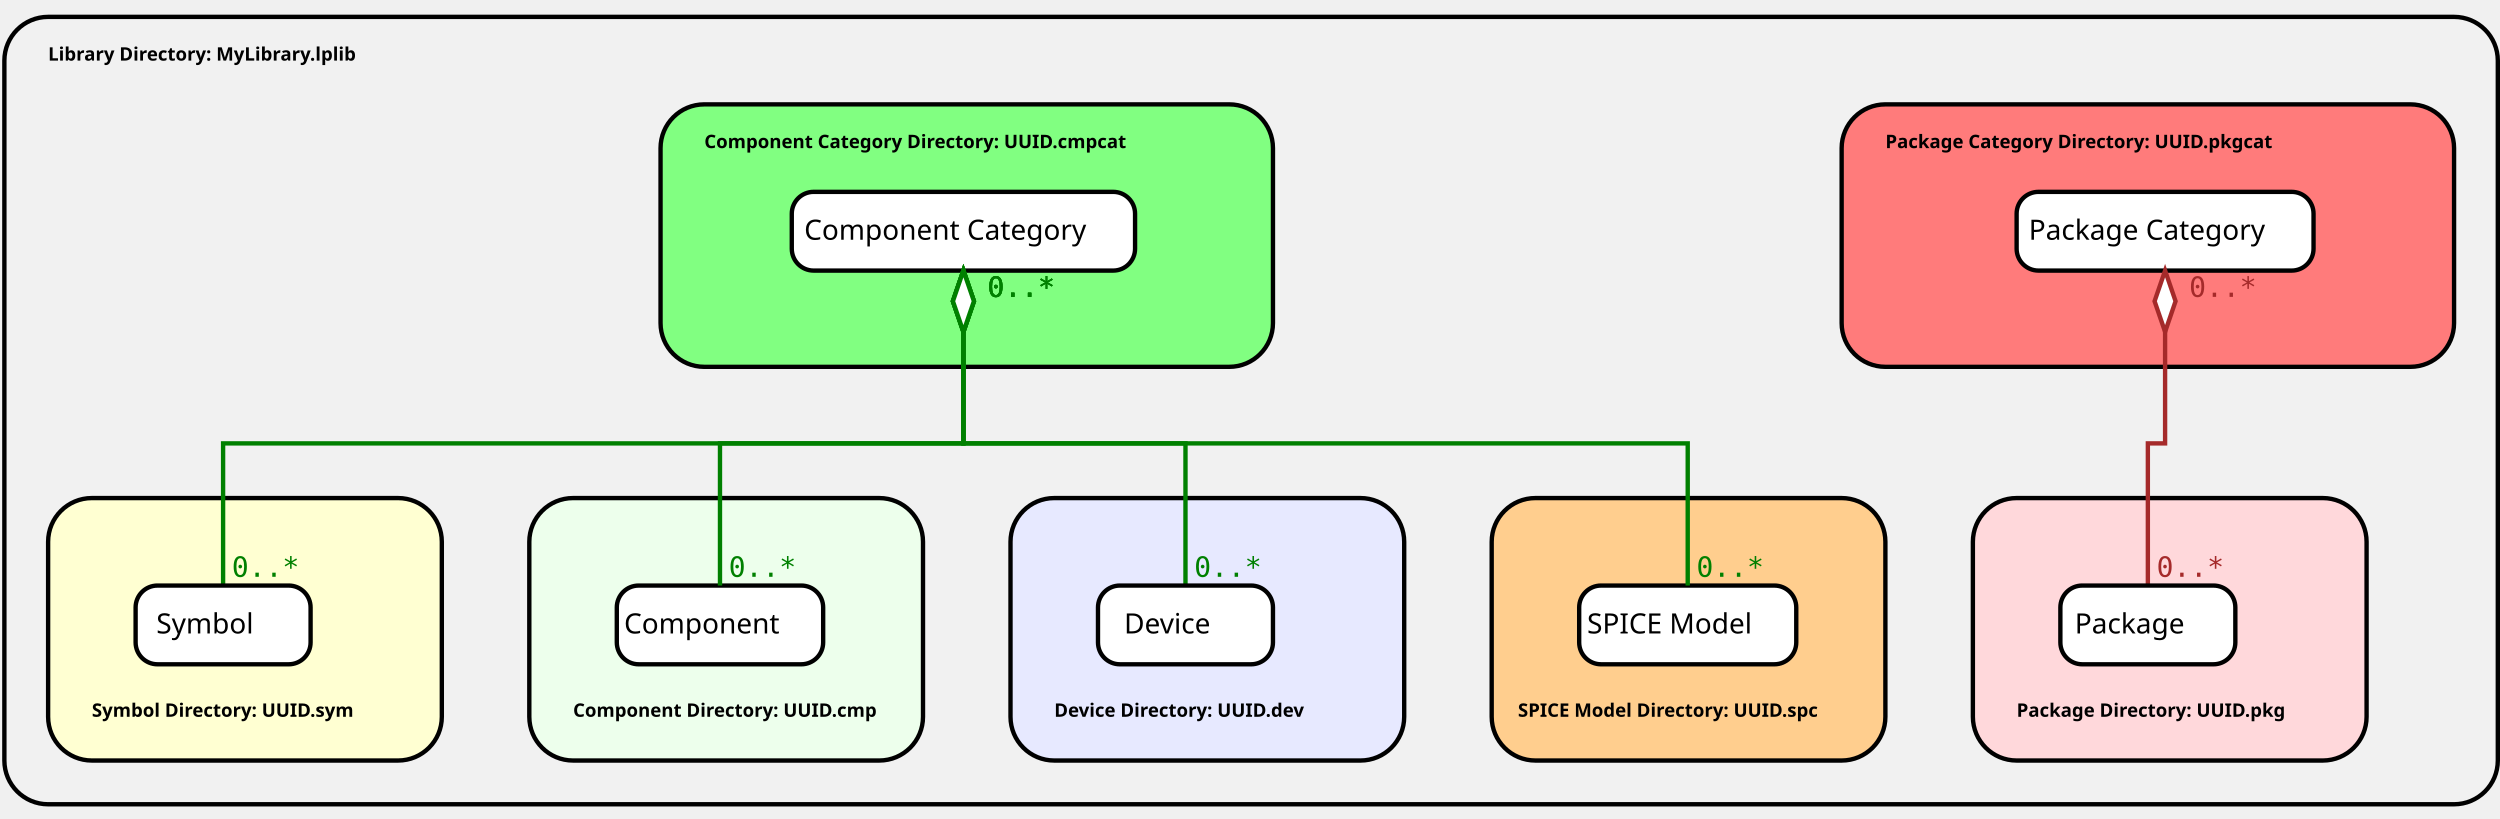
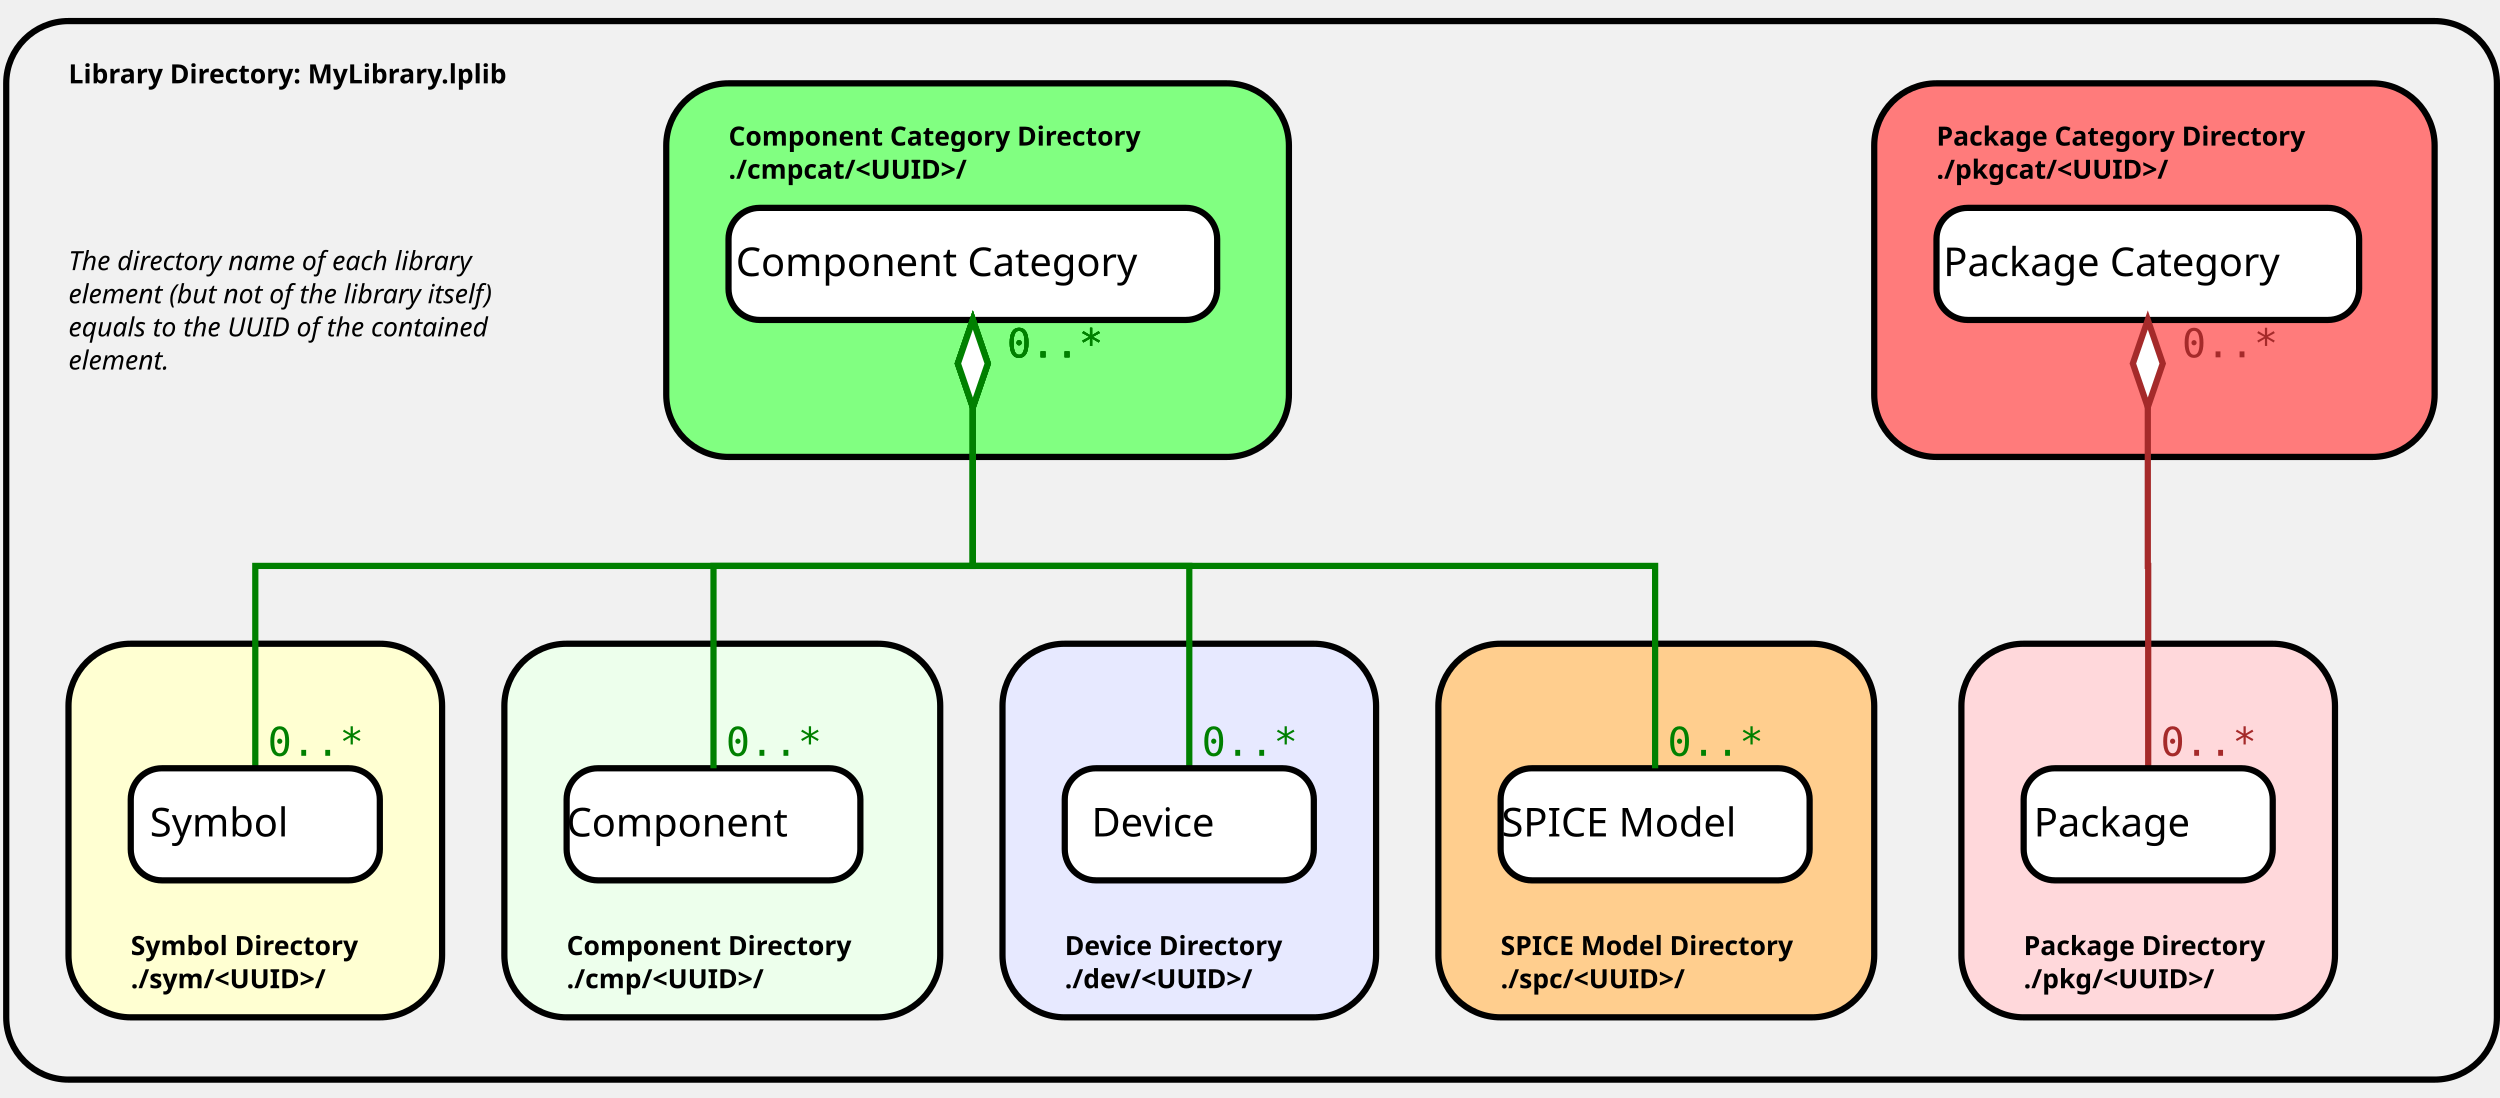
- <svg xmlns="http://www.w3.org/2000/svg" width="58cm" height="19cm" viewBox="158 58 1143 363">
-   <g>
-     <rect style="fill: #f1f1f1" x="160" y="60" width="1140" height="360" rx="20" ry="20" />
-     <rect style="fill: none; fill-opacity:0; stroke-width: 2; stroke-linejoin: round; stroke: #000000" x="160" y="60" width="1140" height="360" rx="20" ry="20" />
-   </g>
-   <g>
-     <rect style="fill: #e7e9ff" x="620" y="280" width="180" height="120" rx="20" ry="20" />
-     <rect style="fill: none; fill-opacity:0; stroke-width: 2; stroke-linejoin: round; stroke: #000000" x="620" y="280" width="180" height="120" rx="20" ry="20" />
-   </g>
-   <g>
-     <rect style="fill: #ffd8db" x="1060" y="280" width="180" height="120" rx="20" ry="20" />
-     <rect style="fill: none; fill-opacity:0; stroke-width: 2; stroke-linejoin: round; stroke: #000000" x="1060" y="280" width="180" height="120" rx="20" ry="20" />
-   </g>
-   <g>
-     <rect style="fill: #ffffd2" x="180" y="280" width="180" height="120" rx="20" ry="20" />
-     <rect style="fill: none; fill-opacity:0; stroke-width: 2; stroke-linejoin: round; stroke: #000000" x="180" y="280" width="180" height="120" rx="20" ry="20" />
-   </g>
-   <g>
-     <rect style="fill: #edffec" x="400" y="280" width="180" height="120" rx="20" ry="20" />
-     <rect style="fill: none; fill-opacity:0; stroke-width: 2; stroke-linejoin: round; stroke: #000000" x="400" y="280" width="180" height="120" rx="20" ry="20" />
-   </g>
-   <g>
-     <rect style="fill: #ffffff" x="440" y="320" width="94.35" height="36" rx="10" ry="10" />
-     <rect style="fill: none; fill-opacity:0; stroke-width: 2; stroke-linejoin: round; stroke: #000000" x="440" y="320" width="94.35" height="36" rx="10" ry="10" />
-     <text xml:space="preserve" font-size="12.8" style="fill: #000000;text-anchor:middle;font-family:sans-serif;font-style:normal;font-weight:normal" x="487.175" y="341.9">
-       <tspan x="487.175" y="341.9">Component</tspan>
+ <svg xmlns="http://www.w3.org/2000/svg" width="41cm" height="18cm" viewBox="158 78 803 343">
+   <defs />
+   <g id="Background">
+     <rect style="fill: #f1f1f1; fill-opacity: 1; stroke-opacity: 1; stroke-width: 2; stroke-linejoin: round; stroke: #000000" x="160" y="80" width="800" height="340" rx="20" ry="20" />
+     <rect style="fill: #e7e9ff; fill-opacity: 1; stroke-opacity: 1; stroke-width: 2; stroke-linejoin: round; stroke: #000000" x="480" y="280" width="120" height="120" rx="20" ry="20" />
+     <rect style="fill: #ffd8db; fill-opacity: 1; stroke-opacity: 1; stroke-width: 2; stroke-linejoin: round; stroke: #000000" x="788" y="280" width="120" height="120" rx="20" ry="20" />
+     <rect style="fill: #ffffd2; fill-opacity: 1; stroke-opacity: 1; stroke-width: 2; stroke-linejoin: round; stroke: #000000" x="180" y="280" width="120" height="120" rx="20" ry="20" />
+     <rect style="fill: #edffec; fill-opacity: 1; stroke-opacity: 1; stroke-width: 2; stroke-linejoin: round; stroke: #000000" x="320" y="280" width="140" height="120" rx="20" ry="20" />
+     <g>
+       <rect style="fill: #ffffff; fill-opacity: 1; stroke-opacity: 1; stroke-width: 2; stroke-linejoin: round; stroke: #000000" x="340" y="320" width="94.35" height="36" rx="10" ry="10" />
+       <text xml:space="preserve" font-size="12.8" style="fill: #000000; fill-opacity: 1; stroke: none;text-anchor:middle;font-family:sans-serif;font-style:normal;font-weight:normal" x="387.175" y="341.9">
+         <tspan x="387.175" y="341.9">Component</tspan>
+       </text>
+     </g>
+     <text xml:space="preserve" font-size="8.512" style="fill: #000000; fill-opacity: 1; stroke: none;text-anchor:start;font-family:sans-serif;font-style:normal;font-weight:700" x="340" y="380">
+       <tspan x="340" y="380">Component Directory</tspan>
+       <tspan x="340" y="390.64">./cmp/&lt;UUID&gt;/</tspan>
    </text>
-   </g>
-   <text xml:space="preserve" font-size="8.512" style="fill: #000000;text-anchor:start;font-family:sans-serif;font-style:normal;font-weight:700" x="420" y="380">
-     <tspan x="420" y="380">Component Directory: UUID.cmp</tspan>
-   </text>
-   <text xml:space="preserve" font-size="8.512" style="fill: #000000;text-anchor:start;font-family:sans-serif;font-style:normal;font-weight:700" x="200" y="380">
-     <tspan x="200" y="380">Symbol Directory: UUID.sym</tspan>
-   </text>
-   <text xml:space="preserve" font-size="8.512" style="fill: #000000;text-anchor:start;font-family:sans-serif;font-style:normal;font-weight:700" x="1080" y="380">
-     <tspan x="1080" y="380">Package Directory: UUID.pkg</tspan>
-   </text>
-   <text xml:space="preserve" font-size="8.512" style="fill: #000000;text-anchor:start;font-family:sans-serif;font-style:normal;font-weight:700" x="640" y="380">
-     <tspan x="640" y="380">Device Directory: UUID.dev</tspan>
-   </text>
-   <text xml:space="preserve" font-size="8.512" style="fill: #000000;text-anchor:start;font-family:sans-serif;font-style:normal;font-weight:700" x="180" y="80">
-     <tspan x="180" y="80">Library Directory: MyLibrary.lplib</tspan>
-   </text>
-   <g>
-     <rect style="fill: #81ff81" x="460" y="100" width="280" height="120" rx="20" ry="20" />
-     <rect style="fill: none; fill-opacity:0; stroke-width: 2; stroke-linejoin: round; stroke: #000000" x="460" y="100" width="280" height="120" rx="20" ry="20" />
-   </g>
-   <g>
-     <rect style="fill: #ff7b7b" x="1000" y="100" width="280" height="120" rx="20" ry="20" />
-     <rect style="fill: none; fill-opacity:0; stroke-width: 2; stroke-linejoin: round; stroke: #000000" x="1000" y="100" width="280" height="120" rx="20" ry="20" />
-   </g>
-   <text xml:space="preserve" font-size="8.512" style="fill: #000000;text-anchor:start;font-family:sans-serif;font-style:normal;font-weight:700" x="480" y="120">
-     <tspan x="480" y="120">Component Category Directory: UUID.cmpcat</tspan>
-   </text>
-   <text xml:space="preserve" font-size="8.512" style="fill: #000000;text-anchor:start;font-family:sans-serif;font-style:normal;font-weight:700" x="1020" y="120">
-     <tspan x="1020" y="120">Package Category Directory: UUID.pkgcat</tspan>
-   </text>
-   <g>
-     <rect style="fill: #ffffff" x="520" y="140" width="156.95" height="36" rx="10" ry="10" />
-     <rect style="fill: none; fill-opacity:0; stroke-width: 2; stroke-linejoin: round; stroke: #000000" x="520" y="140" width="156.95" height="36" rx="10" ry="10" />
-     <text xml:space="preserve" font-size="12.8" style="fill: #000000;text-anchor:middle;font-family:sans-serif;font-style:normal;font-weight:normal" x="598.475" y="161.9">
-       <tspan x="598.475" y="161.9">Component Category</tspan>
+     <text xml:space="preserve" font-size="8.512" style="fill: #000000; fill-opacity: 1; stroke: none;text-anchor:start;font-family:sans-serif;font-style:normal;font-weight:700" x="200" y="380">
+       <tspan x="200" y="380">Symbol Directory</tspan>
+       <tspan x="200" y="390.64">./sym/&lt;UUID&gt;/</tspan>
    </text>
-   </g>
-   <g>
-     <polyline style="fill: none; fill-opacity:0; stroke-width: 2; stroke: #008000" points="598.475,201.172 598.475,255 487.175,255 487.175,320 " />
-     <polygon style="fill: #ffffff" points="598.475,176 603.275,190 598.475,204 593.675,190 " />
-     <polygon style="fill: none; fill-opacity:0; stroke-width: 2; stroke: #008000" points="598.475,176 603.275,190 598.475,204 593.675,190 " />
-     <text xml:space="preserve" font-size="12.8" style="fill: #008000;text-anchor:middle;font-family:monospace;font-style:normal;font-weight:normal" x="542.825" y="252" />
-     <text xml:space="preserve" font-size="12.8" style="fill: #008000;text-anchor:start;font-family:monospace;font-style:normal;font-weight:normal" x="609.475" y="188">0..*</text>
-     <text xml:space="preserve" font-size="12.8" style="fill: #008000;text-anchor:start;font-family:monospace;font-style:normal;font-weight:normal" x="491.175" y="316">0..*</text>
-   </g>
-   <g>
-     <polyline style="fill: none; fill-opacity:0; stroke-width: 2; stroke: #008000" points="598.475,201.172 598.475,255 700,255 700,320 " />
-     <polygon style="fill: #ffffff" points="598.475,176 603.275,190 598.475,204 593.675,190 " />
-     <polygon style="fill: none; fill-opacity:0; stroke-width: 2; stroke: #008000" points="598.475,176 603.275,190 598.475,204 593.675,190 " />
-     <text xml:space="preserve" font-size="12.8" style="fill: #008000;text-anchor:middle;font-family:monospace;font-style:normal;font-weight:normal" x="649.237" y="252" />
-     <text xml:space="preserve" font-size="12.8" style="fill: #008000;text-anchor:start;font-family:monospace;font-style:normal;font-weight:normal" x="609.475" y="188">0..*</text>
-     <text xml:space="preserve" font-size="12.8" style="fill: #008000;text-anchor:start;font-family:monospace;font-style:normal;font-weight:normal" x="704" y="316">0..*</text>
-   </g>
-   <g>
-     <polyline style="fill: none; fill-opacity:0; stroke-width: 2; stroke: #008000" points="598.475,201.172 598.475,255 260,255 260,320 " />
-     <polygon style="fill: #ffffff" points="598.475,176 603.275,190 598.475,204 593.675,190 " />
-     <polygon style="fill: none; fill-opacity:0; stroke-width: 2; stroke: #008000" points="598.475,176 603.275,190 598.475,204 593.675,190 " />
-     <text xml:space="preserve" font-size="12.8" style="fill: #008000;text-anchor:middle;font-family:monospace;font-style:normal;font-weight:normal" x="429.237" y="252" />
-     <text xml:space="preserve" font-size="12.8" style="fill: #008000;text-anchor:start;font-family:monospace;font-style:normal;font-weight:normal" x="609.475" y="188">0..*</text>
-     <text xml:space="preserve" font-size="12.8" style="fill: #008000;text-anchor:start;font-family:monospace;font-style:normal;font-weight:normal" x="264" y="316">0..*</text>
-   </g>
-   <g>
-     <rect style="fill: #ffffff" x="1080" y="140" width="135.75" height="36" rx="10" ry="10" />
-     <rect style="fill: none; fill-opacity:0; stroke-width: 2; stroke: #000000" x="1080" y="140" width="135.75" height="36" rx="10" ry="10" />
-     <text xml:space="preserve" font-size="12.8" style="fill: #000000;text-anchor:middle;font-family:sans-serif;font-style:normal;font-weight:normal" x="1147.88" y="161.9">
-       <tspan x="1147.88" y="161.9">Package Category</tspan>
+     <text xml:space="preserve" font-size="8.512" style="fill: #000000; fill-opacity: 1; stroke: none;text-anchor:start;font-family:sans-serif;font-style:normal;font-weight:700" x="808" y="380">
+       <tspan x="808" y="380">Package Directory</tspan>
+       <tspan x="808" y="390.64">./pkg/&lt;UUID&gt;/</tspan>
    </text>
-   </g>
-   <g>
-     <polyline style="fill: none; fill-opacity:0; stroke-width: 2; stroke: #a52a2a" points="1147.88,201.172 1147.88,255 1140,255 1140,320 " />
-     <polygon style="fill: #ffffff" points="1147.88,176 1152.67,190 1147.88,204 1143.07,190 " />
-     <polygon style="fill: none; fill-opacity:0; stroke-width: 2; stroke: #a52a2a" points="1147.88,176 1152.67,190 1147.88,204 1143.07,190 " />
-     <text xml:space="preserve" font-size="12.8" style="fill: #a52a2a;text-anchor:middle;font-family:monospace;font-style:normal;font-weight:normal" x="1143.94" y="252" />
-     <text xml:space="preserve" font-size="12.8" style="fill: #a52a2a;text-anchor:start;font-family:monospace;font-style:normal;font-weight:normal" x="1158.88" y="188">0..*</text>
-     <text xml:space="preserve" font-size="12.8" style="fill: #a52a2a;text-anchor:start;font-family:monospace;font-style:normal;font-weight:normal" x="1144" y="316">0..*</text>
-   </g>
-   <g>
-     <rect style="fill: #ffffff" x="660" y="320" width="80" height="36" rx="10" ry="10" />
-     <rect style="fill: none; fill-opacity:0; stroke-width: 2; stroke: #000000" x="660" y="320" width="80" height="36" rx="10" ry="10" />
-     <text xml:space="preserve" font-size="12.8" style="fill: #000000;text-anchor:middle;font-family:sans-serif;font-style:normal;font-weight:normal" x="700" y="341.9">
-       <tspan x="700" y="341.9">Device</tspan>
+     <text xml:space="preserve" font-size="8.512" style="fill: #000000; fill-opacity: 1; stroke: none;text-anchor:start;font-family:sans-serif;font-style:normal;font-weight:700" x="500" y="380">
+       <tspan x="500" y="380">Device Directory</tspan>
+       <tspan x="500" y="390.64">./dev/&lt;UUID&gt;/</tspan>
    </text>
-   </g>
-   <g>
-     <rect style="fill: #ffffff" x="1100" y="320" width="80" height="36" rx="10" ry="10" />
-     <rect style="fill: none; fill-opacity:0; stroke-width: 2; stroke: #000000" x="1100" y="320" width="80" height="36" rx="10" ry="10" />
-     <text xml:space="preserve" font-size="12.8" style="fill: #000000;text-anchor:middle;font-family:sans-serif;font-style:normal;font-weight:normal" x="1140" y="341.9">
-       <tspan x="1140" y="341.9">Package</tspan>
+     <text xml:space="preserve" font-size="8.512" style="fill: #000000; fill-opacity: 1; stroke: none;text-anchor:start;font-family:sans-serif;font-style:normal;font-weight:700" x="180" y="100">
+       <tspan x="180" y="100">Library Directory: MyLibrary.lplib</tspan>
    </text>
-   </g>
-   <g>
-     <rect style="fill: #ffffff" x="220" y="320" width="80" height="36" rx="10" ry="10" />
-     <rect style="fill: none; fill-opacity:0; stroke-width: 2; stroke: #000000" x="220" y="320" width="80" height="36" rx="10" ry="10" />
-     <text xml:space="preserve" font-size="12.8" style="fill: #000000;text-anchor:middle;font-family:sans-serif;font-style:normal;font-weight:normal" x="260" y="341.9">
-       <tspan x="260" y="341.9">Symbol</tspan>
+     <rect style="fill: #81ff81; fill-opacity: 1; stroke-opacity: 1; stroke-width: 2; stroke-linejoin: round; stroke: #000000" x="372" y="100" width="200" height="120" rx="20" ry="20" />
+     <rect style="fill: #ff7b7b; fill-opacity: 1; stroke-opacity: 1; stroke-width: 2; stroke-linejoin: round; stroke: #000000" x="760" y="100" width="180" height="120" rx="20" ry="20" />
+     <text xml:space="preserve" font-size="8.512" style="fill: #000000; fill-opacity: 1; stroke: none;text-anchor:start;font-family:sans-serif;font-style:normal;font-weight:700" x="392" y="120">
+       <tspan x="392" y="120">Component Category Directory</tspan>
+       <tspan x="392" y="130.64">./cmpcat/&lt;UUID&gt;/</tspan>
    </text>
-   </g>
-   <g>
-     <rect style="fill: #ffce8e" x="840" y="280" width="180" height="120" rx="20" ry="20" />
-     <rect style="fill: none; fill-opacity:0; stroke-width: 2; stroke-linejoin: round; stroke: #000000" x="840" y="280" width="180" height="120" rx="20" ry="20" />
-   </g>
-   <text xml:space="preserve" font-size="8.512" style="fill: #000000;text-anchor:start;font-family:sans-serif;font-style:normal;font-weight:700" x="852" y="380">
-     <tspan x="852" y="380">SPICE Model Directory: UUID.spc</tspan>
-   </text>
-   <g>
-     <rect style="fill: #ffffff" x="880" y="320" width="99.25" height="36" rx="10" ry="10" />
-     <rect style="fill: none; fill-opacity:0; stroke-width: 2; stroke-linejoin: round; stroke: #000000" x="880" y="320" width="99.25" height="36" rx="10" ry="10" />
-     <text xml:space="preserve" font-size="12.8" style="fill: #000000;text-anchor:middle;font-family:sans-serif;font-style:normal;font-weight:normal" x="929.625" y="341.9">
-       <tspan x="929.625" y="341.9">SPICE Model</tspan>
+     <text xml:space="preserve" font-size="8.512" style="fill: #000000; fill-opacity: 1; stroke: none;text-anchor:start;font-family:sans-serif;font-style:normal;font-weight:700" x="780" y="120">
+       <tspan x="780" y="120">Package Category Directory</tspan>
+       <tspan x="780" y="130.64">./pkgcat/&lt;UUID&gt;/</tspan>
    </text>
-   </g>
-   <g>
-     <polyline style="fill: none; fill-opacity:0; stroke-width: 2; stroke: #008000" points="598.475,201.172 598.475,255 929.625,255 929.625,320 " />
-     <polygon style="fill: #ffffff" points="598.475,176 603.275,190 598.475,204 593.675,190 " />
-     <polygon style="fill: none; fill-opacity:0; stroke-width: 2; stroke: #008000" points="598.475,176 603.275,190 598.475,204 593.675,190 " />
-     <text xml:space="preserve" font-size="12.8" style="fill: #008000;text-anchor:middle;font-family:monospace;font-style:normal;font-weight:normal" x="764.05" y="252" />
-     <text xml:space="preserve" font-size="12.8" style="fill: #008000;text-anchor:start;font-family:monospace;font-style:normal;font-weight:normal" x="609.475" y="188">0..*</text>
-     <text xml:space="preserve" font-size="12.8" style="fill: #008000;text-anchor:start;font-family:monospace;font-style:normal;font-weight:normal" x="933.625" y="316">0..*</text>
+     <g>
+       <rect style="fill: #ffffff; fill-opacity: 1; stroke-opacity: 1; stroke-width: 2; stroke-linejoin: round; stroke: #000000" x="392" y="140" width="156.95" height="36" rx="10" ry="10" />
+       <text xml:space="preserve" font-size="12.8" style="fill: #000000; fill-opacity: 1; stroke: none;text-anchor:middle;font-family:sans-serif;font-style:normal;font-weight:normal" x="470.475" y="161.9">
+         <tspan x="470.475" y="161.9">Component Category</tspan>
+       </text>
+     </g>
+     <g>
+       <polyline style="fill: none; stroke-opacity: 1; stroke-width: 2; stroke: #008000" points="470.475,201.172 470.475,255 387.175,255 387.175,320 " />
+       <polygon style="fill: #ffffff; fill-opacity: 1; stroke-opacity: 1; stroke-width: 2; stroke: #008000" fill-rule="evenodd" points="470.475,176 475.275,190 470.475,204 465.675,190 " />
+       <text xml:space="preserve" font-size="12.8" style="fill: #008000; fill-opacity: 1; stroke: none;text-anchor:middle;font-family:monospace;font-style:normal;font-weight:normal" x="428.825" y="251.8" />
+       <text xml:space="preserve" font-size="12.8" style="fill: #008000; fill-opacity: 1; stroke: none;text-anchor:start;font-family:monospace;font-style:normal;font-weight:normal" x="481.475" y="188">0..*</text>
+       <text xml:space="preserve" font-size="12.8" style="fill: #008000; fill-opacity: 1; stroke: none;text-anchor:start;font-family:monospace;font-style:normal;font-weight:normal" x="391.175" y="316">0..*</text>
+     </g>
+     <g>
+       <polyline style="fill: none; stroke-opacity: 1; stroke-width: 2; stroke: #008000" points="470.475,201.172 470.475,255 540,255 540,320 " />
+       <polygon style="fill: #ffffff; fill-opacity: 1; stroke-opacity: 1; stroke-width: 2; stroke: #008000" fill-rule="evenodd" points="470.475,176 475.275,190 470.475,204 465.675,190 " />
+       <text xml:space="preserve" font-size="12.8" style="fill: #008000; fill-opacity: 1; stroke: none;text-anchor:middle;font-family:monospace;font-style:normal;font-weight:normal" x="505.238" y="251.8" />
+       <text xml:space="preserve" font-size="12.8" style="fill: #008000; fill-opacity: 1; stroke: none;text-anchor:start;font-family:monospace;font-style:normal;font-weight:normal" x="481.475" y="188">0..*</text>
+       <text xml:space="preserve" font-size="12.8" style="fill: #008000; fill-opacity: 1; stroke: none;text-anchor:start;font-family:monospace;font-style:normal;font-weight:normal" x="544" y="316">0..*</text>
+     </g>
+     <g>
+       <polyline style="fill: none; stroke-opacity: 1; stroke-width: 2; stroke: #008000" points="470.475,201.172 470.475,255 240,255 240,320 " />
+       <polygon style="fill: #ffffff; fill-opacity: 1; stroke-opacity: 1; stroke-width: 2; stroke: #008000" fill-rule="evenodd" points="470.475,176 475.275,190 470.475,204 465.675,190 " />
+       <text xml:space="preserve" font-size="12.8" style="fill: #008000; fill-opacity: 1; stroke: none;text-anchor:middle;font-family:monospace;font-style:normal;font-weight:normal" x="355.238" y="251.8" />
+       <text xml:space="preserve" font-size="12.8" style="fill: #008000; fill-opacity: 1; stroke: none;text-anchor:start;font-family:monospace;font-style:normal;font-weight:normal" x="481.475" y="188">0..*</text>
+       <text xml:space="preserve" font-size="12.8" style="fill: #008000; fill-opacity: 1; stroke: none;text-anchor:start;font-family:monospace;font-style:normal;font-weight:normal" x="244" y="316">0..*</text>
+     </g>
+     <g>
+       <rect style="fill: #ffffff; fill-opacity: 1; stroke-opacity: 1; stroke-width: 2; stroke: #000000" x="780" y="140" width="135.75" height="36" rx="10" ry="10" />
+       <text xml:space="preserve" font-size="12.8" style="fill: #000000; fill-opacity: 1; stroke: none;text-anchor:middle;font-family:sans-serif;font-style:normal;font-weight:normal" x="847.875" y="161.9">
+         <tspan x="847.875" y="161.9">Package Category</tspan>
+       </text>
+     </g>
+     <g>
+       <polyline style="fill: none; stroke-opacity: 1; stroke-width: 2; stroke: #a52a2a" points="847.875,201.172 847.875,255 848,255 848,320 " />
+       <polygon style="fill: #ffffff; fill-opacity: 1; stroke-opacity: 1; stroke-width: 2; stroke: #a52a2a" fill-rule="evenodd" points="847.875,176 852.675,190 847.875,204 843.075,190 " />
+       <text xml:space="preserve" font-size="12.8" style="fill: #a52a2a; fill-opacity: 1; stroke: none;text-anchor:middle;font-family:monospace;font-style:normal;font-weight:normal" x="847.937" y="251.8" />
+       <text xml:space="preserve" font-size="12.8" style="fill: #a52a2a; fill-opacity: 1; stroke: none;text-anchor:start;font-family:monospace;font-style:normal;font-weight:normal" x="858.875" y="188">0..*</text>
+       <text xml:space="preserve" font-size="12.8" style="fill: #a52a2a; fill-opacity: 1; stroke: none;text-anchor:start;font-family:monospace;font-style:normal;font-weight:normal" x="852" y="316">0..*</text>
+     </g>
+     <g>
+       <rect style="fill: #ffffff; fill-opacity: 1; stroke-opacity: 1; stroke-width: 2; stroke: #000000" x="500" y="320" width="80" height="36" rx="10" ry="10" />
+       <text xml:space="preserve" font-size="12.8" style="fill: #000000; fill-opacity: 1; stroke: none;text-anchor:middle;font-family:sans-serif;font-style:normal;font-weight:normal" x="540" y="341.9">
+         <tspan x="540" y="341.9">Device</tspan>
+       </text>
+     </g>
+     <g>
+       <rect style="fill: #ffffff; fill-opacity: 1; stroke-opacity: 1; stroke-width: 2; stroke: #000000" x="808" y="320" width="80" height="36" rx="10" ry="10" />
+       <text xml:space="preserve" font-size="12.8" style="fill: #000000; fill-opacity: 1; stroke: none;text-anchor:middle;font-family:sans-serif;font-style:normal;font-weight:normal" x="848" y="341.9">
+         <tspan x="848" y="341.9">Package</tspan>
+       </text>
+     </g>
+     <g>
+       <rect style="fill: #ffffff; fill-opacity: 1; stroke-opacity: 1; stroke-width: 2; stroke: #000000" x="200" y="320" width="80" height="36" rx="10" ry="10" />
+       <text xml:space="preserve" font-size="12.8" style="fill: #000000; fill-opacity: 1; stroke: none;text-anchor:middle;font-family:sans-serif;font-style:normal;font-weight:normal" x="240" y="341.9">
+         <tspan x="240" y="341.9">Symbol</tspan>
+       </text>
+     </g>
+     <text xml:space="preserve" font-size="8.512" style="fill: #000000; fill-opacity: 1; stroke: none;text-anchor:start;font-family:sans-serif;font-style:italic;font-weight:normal" x="180" y="160">
+       <tspan x="180" y="160">The directory name of each library </tspan>
+       <tspan x="180" y="170.64">element (but not of the library itself) </tspan>
+       <tspan x="180" y="181.28">equals to the UUID of the contained </tspan>
+       <tspan x="180" y="191.919">element.</tspan>
+     </text>
+     <rect style="fill: #ffce8e; fill-opacity: 1; stroke-opacity: 1; stroke-width: 2; stroke-linejoin: round; stroke: #000000" x="620" y="280" width="140" height="120" rx="20" ry="20" />
+     <text xml:space="preserve" font-size="8.512" style="fill: #000000; fill-opacity: 1; stroke: none;text-anchor:start;font-family:sans-serif;font-style:normal;font-weight:700" x="640" y="380">
+       <tspan x="640" y="380">SPICE Model Directory</tspan>
+       <tspan x="640" y="390.64">./spc/&lt;UUID&gt;/</tspan>
+     </text>
+     <g>
+       <rect style="fill: #ffffff; fill-opacity: 1; stroke-opacity: 1; stroke-width: 2; stroke-linejoin: round; stroke: #000000" x="640" y="320" width="99.25" height="36" rx="10" ry="10" />
+       <text xml:space="preserve" font-size="12.8" style="fill: #000000; fill-opacity: 1; stroke: none;text-anchor:middle;font-family:sans-serif;font-style:normal;font-weight:normal" x="689.625" y="341.9">
+         <tspan x="689.625" y="341.9">SPICE Model</tspan>
+       </text>
+     </g>
+     <g>
+       <polyline style="fill: none; stroke-opacity: 1; stroke-width: 2; stroke: #008000" points="470.475,201.172 470.475,255 689.625,255 689.625,320 " />
+       <polygon style="fill: #ffffff; fill-opacity: 1; stroke-opacity: 1; stroke-width: 2; stroke: #008000" fill-rule="evenodd" points="470.475,176 475.275,190 470.475,204 465.675,190 " />
+       <text xml:space="preserve" font-size="12.8" style="fill: #008000; fill-opacity: 1; stroke: none;text-anchor:middle;font-family:monospace;font-style:normal;font-weight:normal" x="580.05" y="251.8" />
+       <text xml:space="preserve" font-size="12.8" style="fill: #008000; fill-opacity: 1; stroke: none;text-anchor:start;font-family:monospace;font-style:normal;font-weight:normal" x="481.475" y="188">0..*</text>
+       <text xml:space="preserve" font-size="12.8" style="fill: #008000; fill-opacity: 1; stroke: none;text-anchor:start;font-family:monospace;font-style:normal;font-weight:normal" x="693.625" y="316">0..*</text>
+     </g>
  </g>
</svg>
